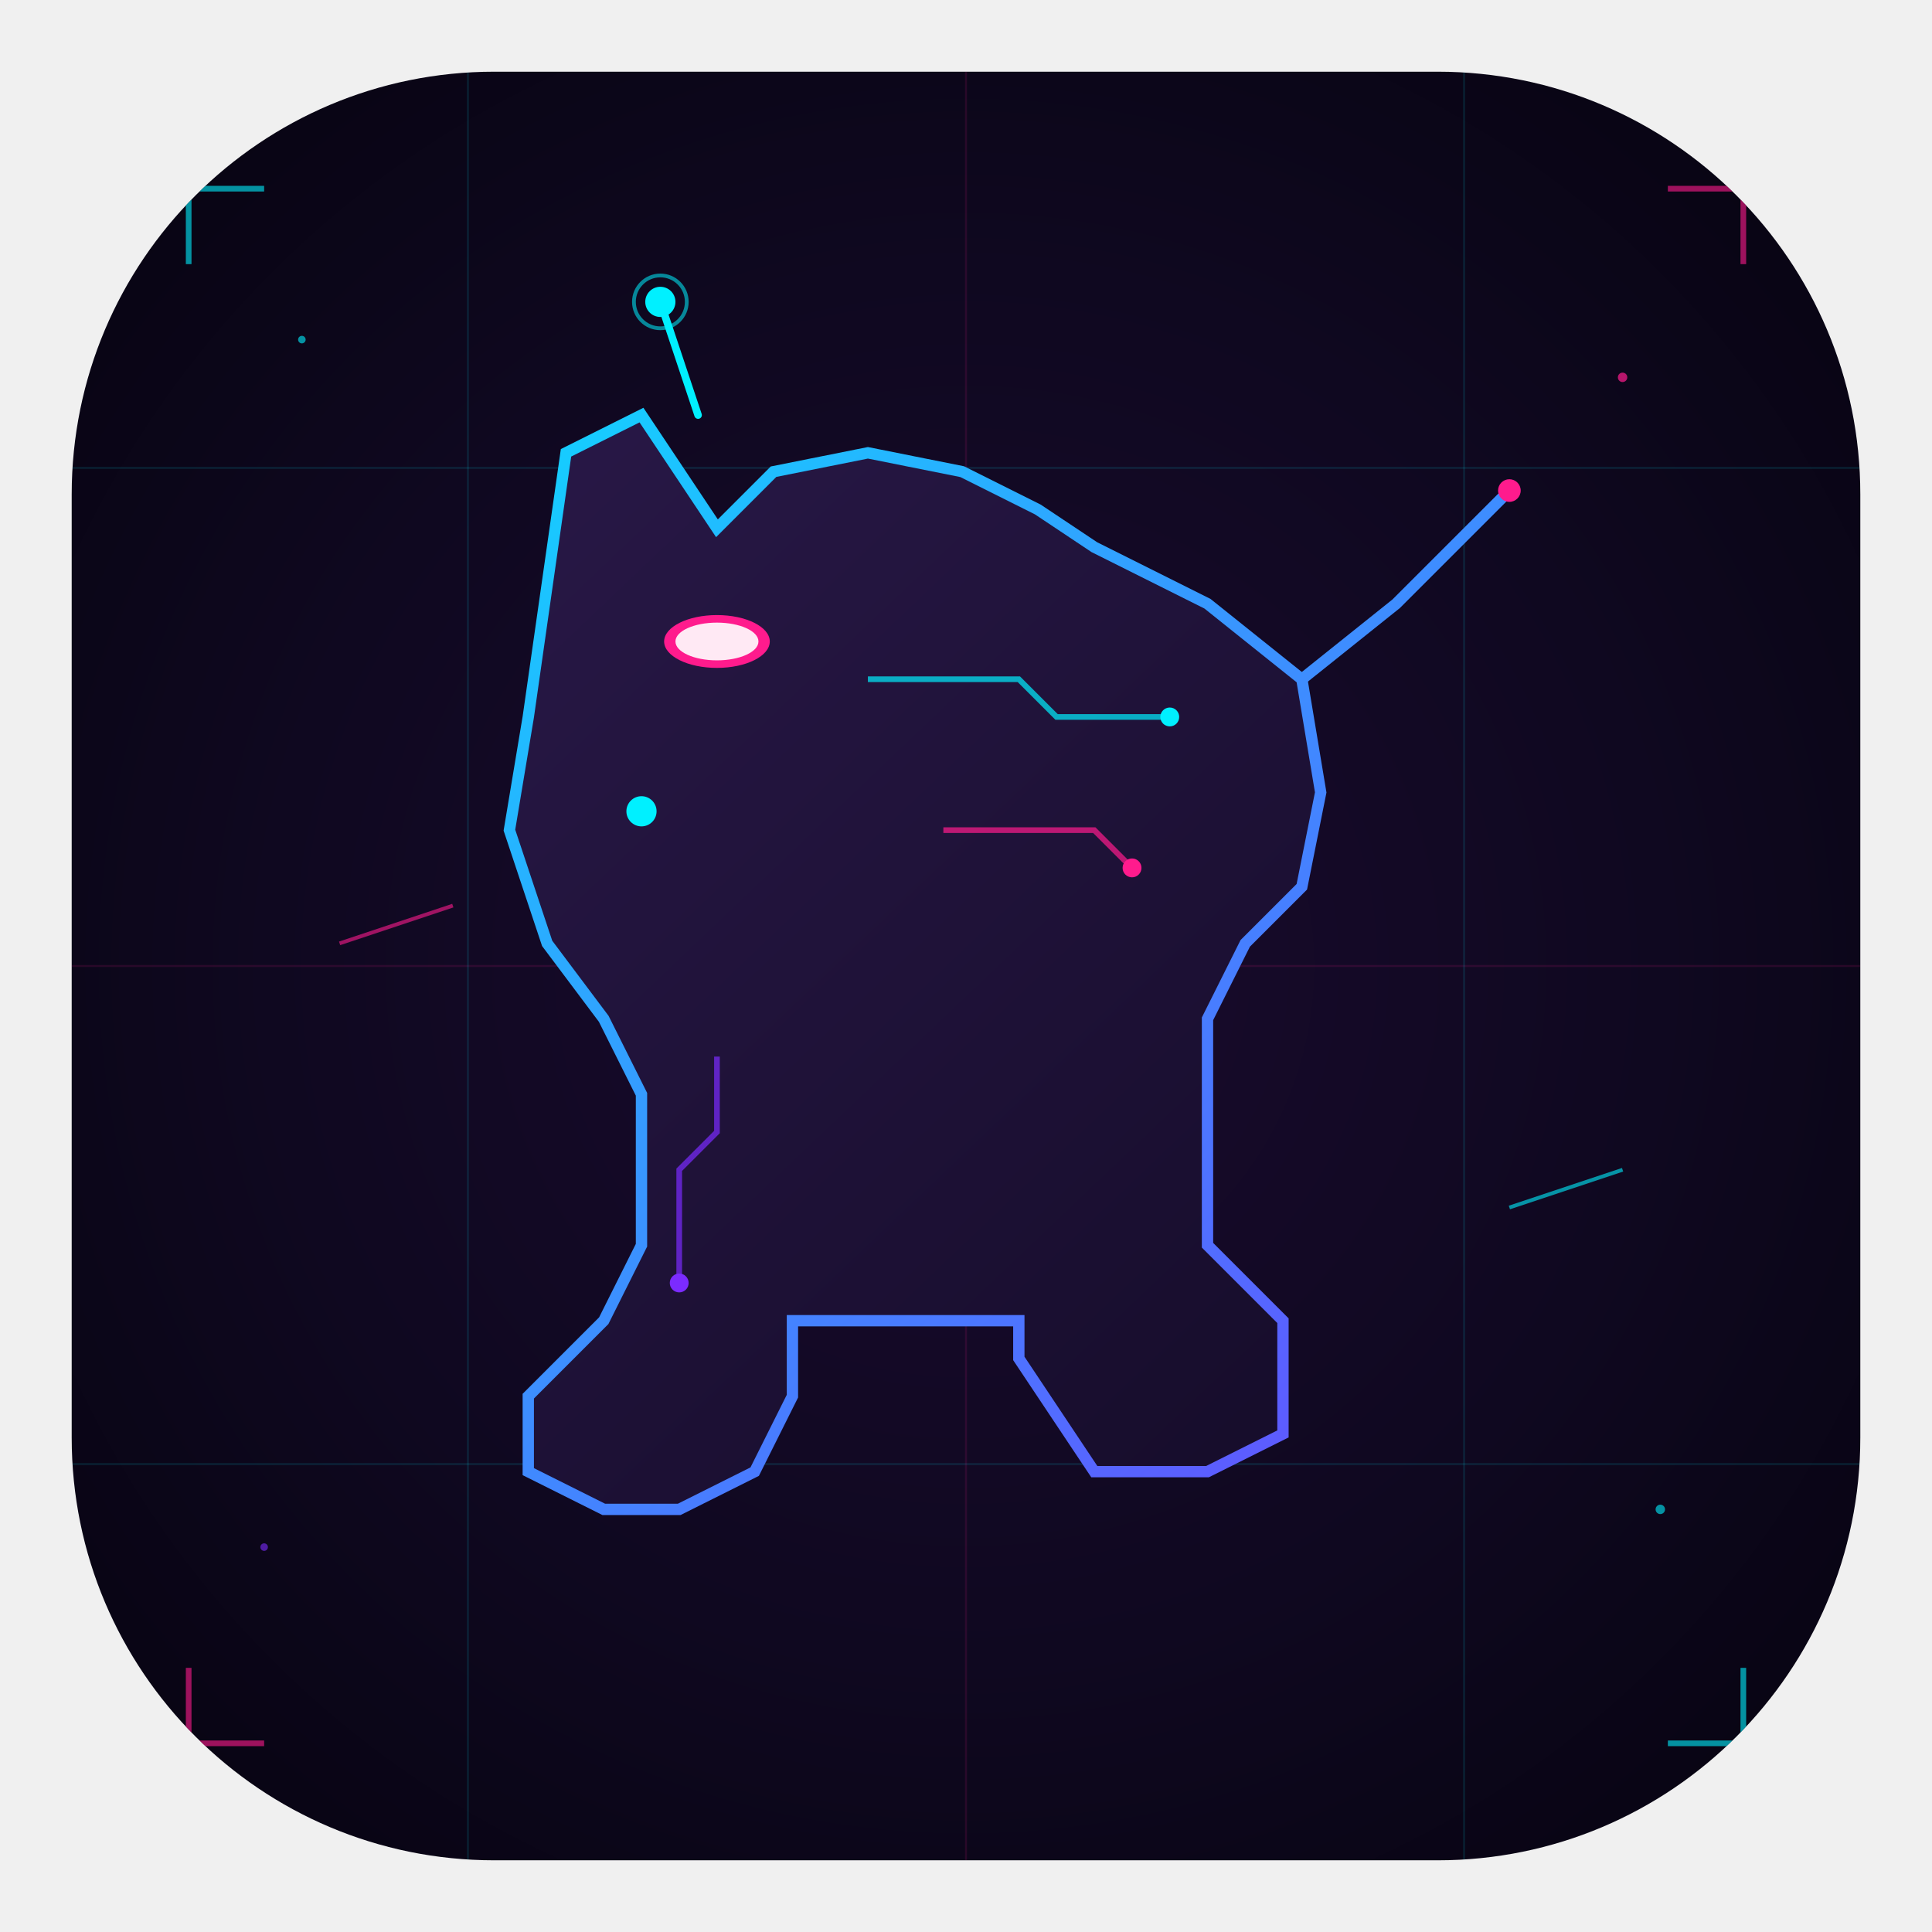
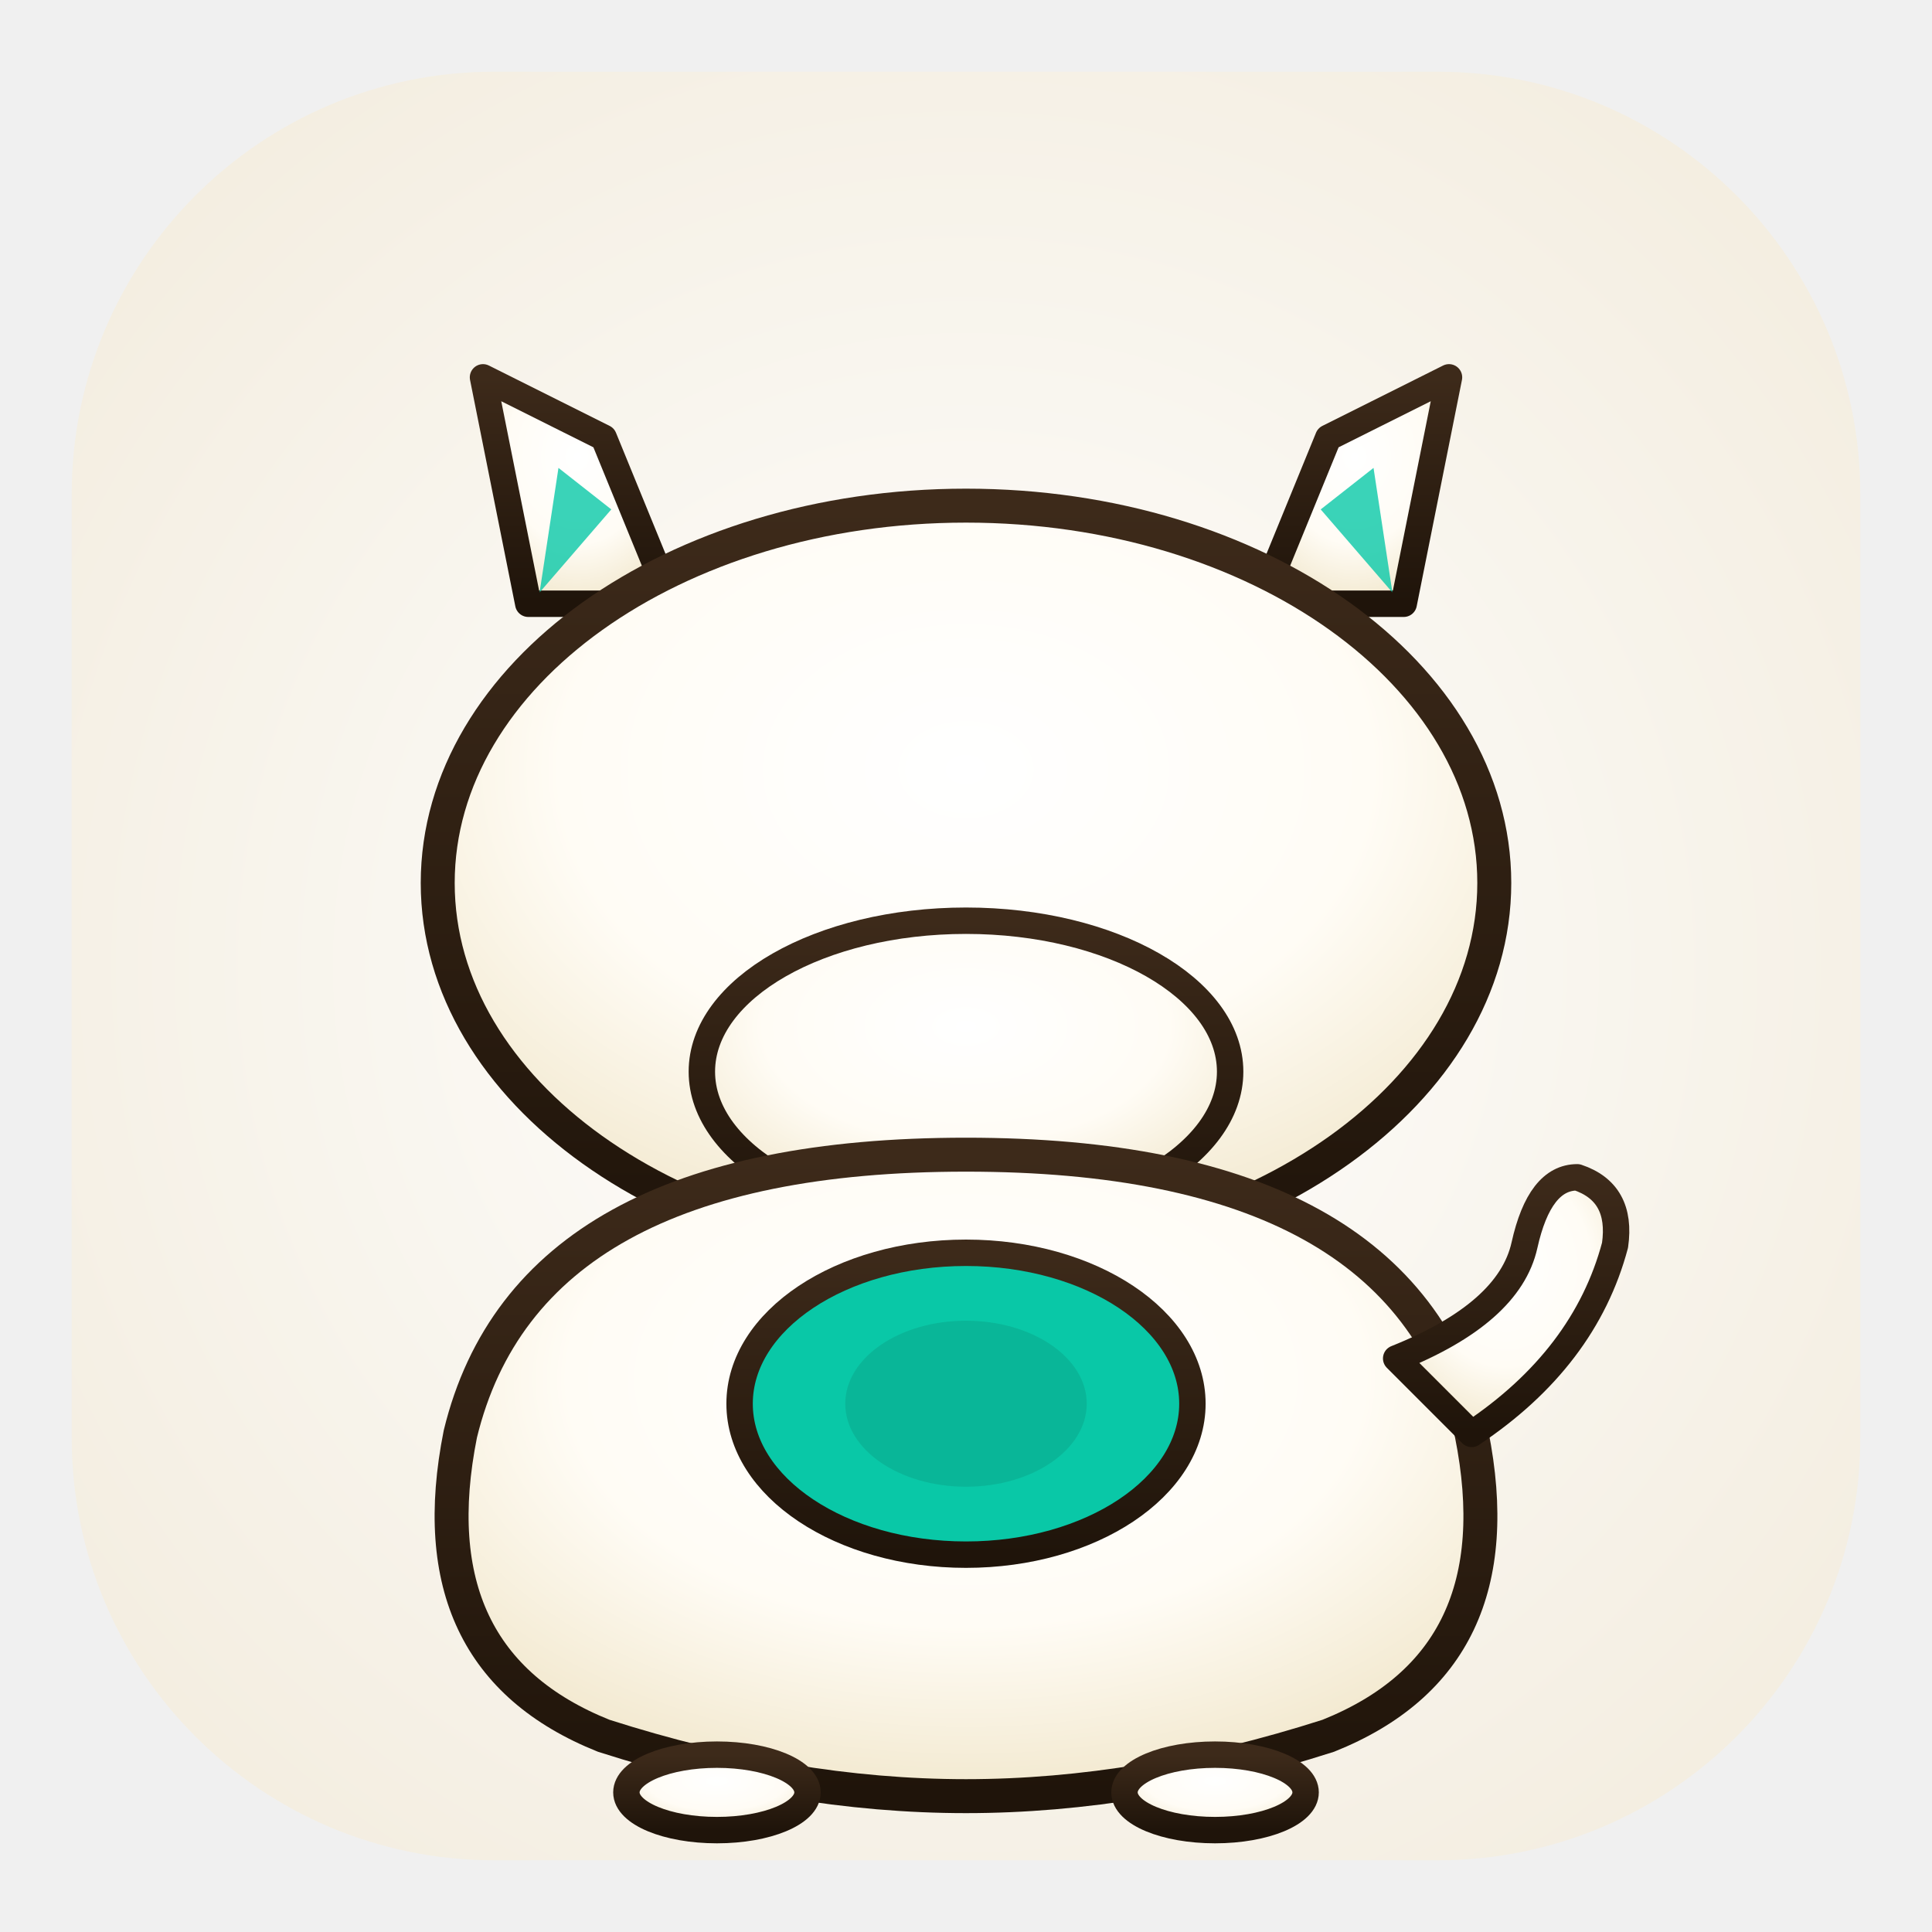
<svg xmlns="http://www.w3.org/2000/svg" width="1024" height="1024" viewBox="0 0 1024 1024" role="img" aria-label="OpenBuddy">
  <defs>
    <radialGradient id="bgRad" cx="50%" cy="50%" r="70%">
-       <stop stop-color="#1A0B2E" />
-       <stop offset=".55" stop-color="#0F0820" />
-       <stop offset="1" stop-color="#06030F" />
+       <stop stop-color="#FFFFFF" />
+       <stop offset="1" stop-color="#F2EBDC" />
    </radialGradient>
-     <linearGradient id="body" x1="120" y1="120" x2="900" y2="940" gradientUnits="userSpaceOnUse">
-       <stop stop-color="#2D1B4E" />
-       <stop offset="1" stop-color="#0F0820" />
+     <radialGradient id="body" cx="50%" cy="35%" r="70%">
+       <stop stop-color="#FFFFFF" />
+       <stop offset=".55" stop-color="#FFFCF5" />
+       <stop offset="1" stop-color="#F0E5C8" />
+     </radialGradient>
+     <linearGradient id="outline" x1="0" y1="0" x2="0" y2="1">
+       <stop stop-color="#3D2A1A" />
+       <stop offset="1" stop-color="#1F140A" />
    </linearGradient>
-     <linearGradient id="stroke" x1="120" y1="120" x2="900" y2="940" gradientUnits="userSpaceOnUse">
-       <stop stop-color="#00F0FF" />
-       <stop offset="1" stop-color="#7B2BFF" />
-     </linearGradient>
-     <radialGradient id="eyeG" cx="50%" cy="50%" r="50%">
-       <stop stop-color="#FF1B8D" />
-       <stop stop-color="#7B2BFF" stop-opacity="0" />
-     </radialGradient>
    <clipPath id="clip">
      <rect x="38" y="38" width="948" height="948" rx="224" />
    </clipPath>
  </defs>
  <g clip-path="url(#clip)">
    <rect x="38" y="38" width="948" height="948" fill="url(#bgRad)" />
-     <line x1="38" y1="248" x2="986" y2="248" stroke="#00F0FF" stroke-width="1" opacity=".12" />
-     <line x1="38" y1="512" x2="986" y2="512" stroke="#FF1B8D" stroke-width="1" opacity=".12" />
-     <line x1="38" y1="776" x2="986" y2="776" stroke="#00F0FF" stroke-width="1" opacity=".12" />
-     <line x1="248" y1="38" x2="248" y2="986" stroke="#00F0FF" stroke-width="1" opacity=".12" />
-     <line x1="512" y1="38" x2="512" y2="986" stroke="#FF1B8D" stroke-width="1" opacity=".12" />
-     <line x1="776" y1="38" x2="776" y2="986" stroke="#00F0FF" stroke-width="1" opacity=".12" />
-     <circle cx="160" cy="180" r="2" fill="#00F0FF" opacity=".6" />
-     <circle cx="860" cy="200" r="2.5" fill="#FF1B8D" opacity=".7" />
-     <circle cx="140" cy="820" r="2" fill="#7B2BFF" opacity=".6" />
-     <circle cx="880" cy="800" r="2.5" fill="#00F0FF" opacity=".6" />
-     <path d="       M 280 380       L 300 240       L 340 220       L 380 280       L 410 250       L 460 240       L 510 250       L 550 270       L 580 290       L 640 320       L 690 360       L 700 420       L 690 470       L 660 500       L 640 540       L 640 660       L 680 700       L 680 760       L 640 780       L 580 780       L 560 750       L 540 720       L 540 700       L 420 700       L 420 740       L 400 780       L 360 800       L 320 800       L 280 780       L 280 740       L 320 700       L 340 660       L 340 580       L 320 540       L 290 500       L 270 440       Z     " fill="url(#body)" stroke="url(#stroke)" stroke-width="6" stroke-linejoin="miter" />
-     <circle cx="380" cy="340" r="32" fill="url(#eyeG)" />
-     <ellipse cx="380" cy="340" rx="28" ry="14" fill="#FF1B8D" />
-     <ellipse cx="380" cy="340" rx="22" ry="10" fill="#FFFFFF" opacity=".9" />
-     <circle cx="340" cy="430" r="8" fill="#00F0FF" />
-     <path d="M 460 360 L 540 360 L 560 380 L 620 380" fill="none" stroke="#00F0FF" stroke-width="3" opacity=".7" />
-     <circle cx="620" cy="380" r="5" fill="#00F0FF" />
-     <path d="M 500 440 L 580 440 L 600 460" fill="none" stroke="#FF1B8D" stroke-width="3" opacity=".7" />
-     <circle cx="600" cy="460" r="5" fill="#FF1B8D" />
-     <path d="M 380 560 L 380 600 L 360 620 L 360 680" fill="none" stroke="#7B2BFF" stroke-width="3" opacity=".7" />
-     <circle cx="360" cy="680" r="5" fill="#7B2BFF" />
-     <line x1="370" y1="220" x2="350" y2="160" stroke="#00F0FF" stroke-width="4" stroke-linecap="round" />
-     <circle cx="350" cy="160" r="8" fill="#00F0FF" />
-     <circle cx="350" cy="160" r="14" fill="none" stroke="#00F0FF" stroke-width="2" opacity=".55" />
-     <path d="M 690 360 L 740 320 L 780 280 L 800 260" fill="none" stroke="url(#stroke)" stroke-width="6" stroke-linecap="round" />
-     <circle cx="800" cy="260" r="6" fill="#FF1B8D" />
-     <line x1="180" y1="500" x2="240" y2="480" stroke="#FF1B8D" stroke-width="2" opacity=".6" />
-     <line x1="800" y1="640" x2="860" y2="620" stroke="#00F0FF" stroke-width="2" opacity=".6" />
-     <path d="M 100 100 L 100 140 M 100 100 L 140 100" fill="none" stroke="#00F0FF" stroke-width="3" opacity=".6" />
-     <path d="M 924 100 L 924 140 M 924 100 L 884 100" fill="none" stroke="#FF1B8D" stroke-width="3" opacity=".6" />
-     <path d="M 100 924 L 100 884 M 100 924 L 140 924" fill="none" stroke="#FF1B8D" stroke-width="3" opacity=".6" />
-     <path d="M 924 924 L 924 884 M 924 924 L 884 924" fill="none" stroke="#00F0FF" stroke-width="3" opacity=".6" />
+     <path d="M280 320 L256 200 L320 232 L356 320 Z" fill="url(#body)" stroke="url(#outline)" stroke-width="14" stroke-linejoin="round" />
+     <path d="M744 320 L768 200 L704 232 L668 320 Z" fill="url(#body)" stroke="url(#outline)" stroke-width="14" stroke-linejoin="round" />
+     <ellipse cx="512" cy="468" rx="280" ry="200" fill="url(#body)" stroke="url(#outline)" stroke-width="18" />
+     <ellipse cx="512" cy="568" rx="140" ry="80" fill="url(#body)" stroke="url(#outline)" stroke-width="14" />
+     <path d="M512 612              Q280 612 244 760              Q220 880 320 920              Q420 952 512 952              Q604 952 704 920              Q 804 880 780 760              Q 744 612 512 612 Z" fill="url(#body)" stroke="url(#outline)" stroke-width="18" stroke-linejoin="round" />
+     <ellipse cx="512" cy="744" rx="120" ry="80" fill="#09C8A7" stroke="url(#outline)" stroke-width="14" />
+     <ellipse cx="512" cy="744" rx="64" ry="44" fill="#0AA88C" opacity=".55" />
+     <ellipse cx="380" cy="950" rx="48" ry="20" fill="url(#body)" stroke="url(#outline)" stroke-width="14" />
+     <ellipse cx="644" cy="950" rx="48" ry="20" fill="url(#body)" stroke="url(#outline)" stroke-width="14" />
+     <path d="M286 314 L296 248 L324 270 Z" fill="#09C8A7" opacity=".8" />
+     <path d="M738 314 L728 248 L700 270 Z" fill="#09C8A7" opacity=".8" />
+     <path d="M780 760 Q840 720 856 660 Q860 632 836 624 Q816 624 808 660 Q800 696 740 720 Z" fill="url(#body)" stroke="url(#outline)" stroke-width="14" stroke-linejoin="round" />
  </g>
</svg>
